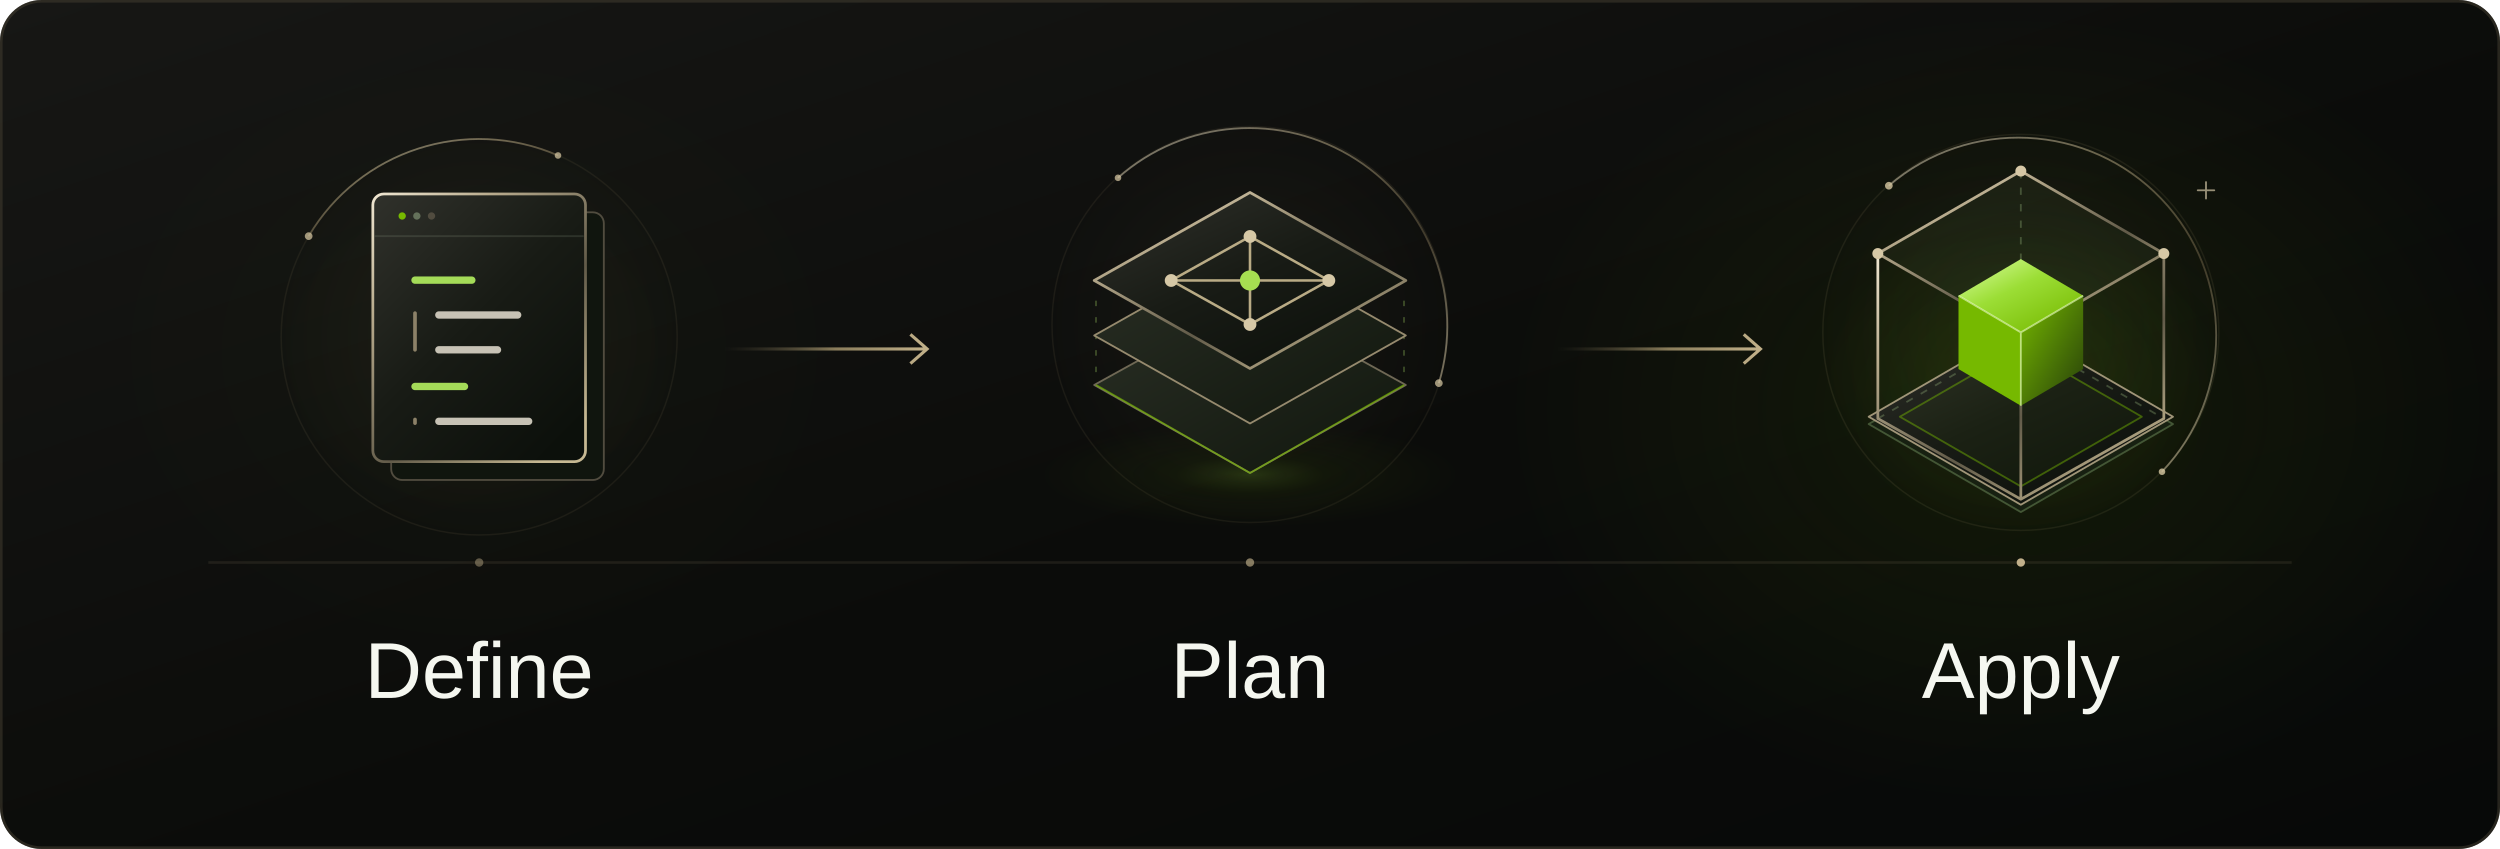
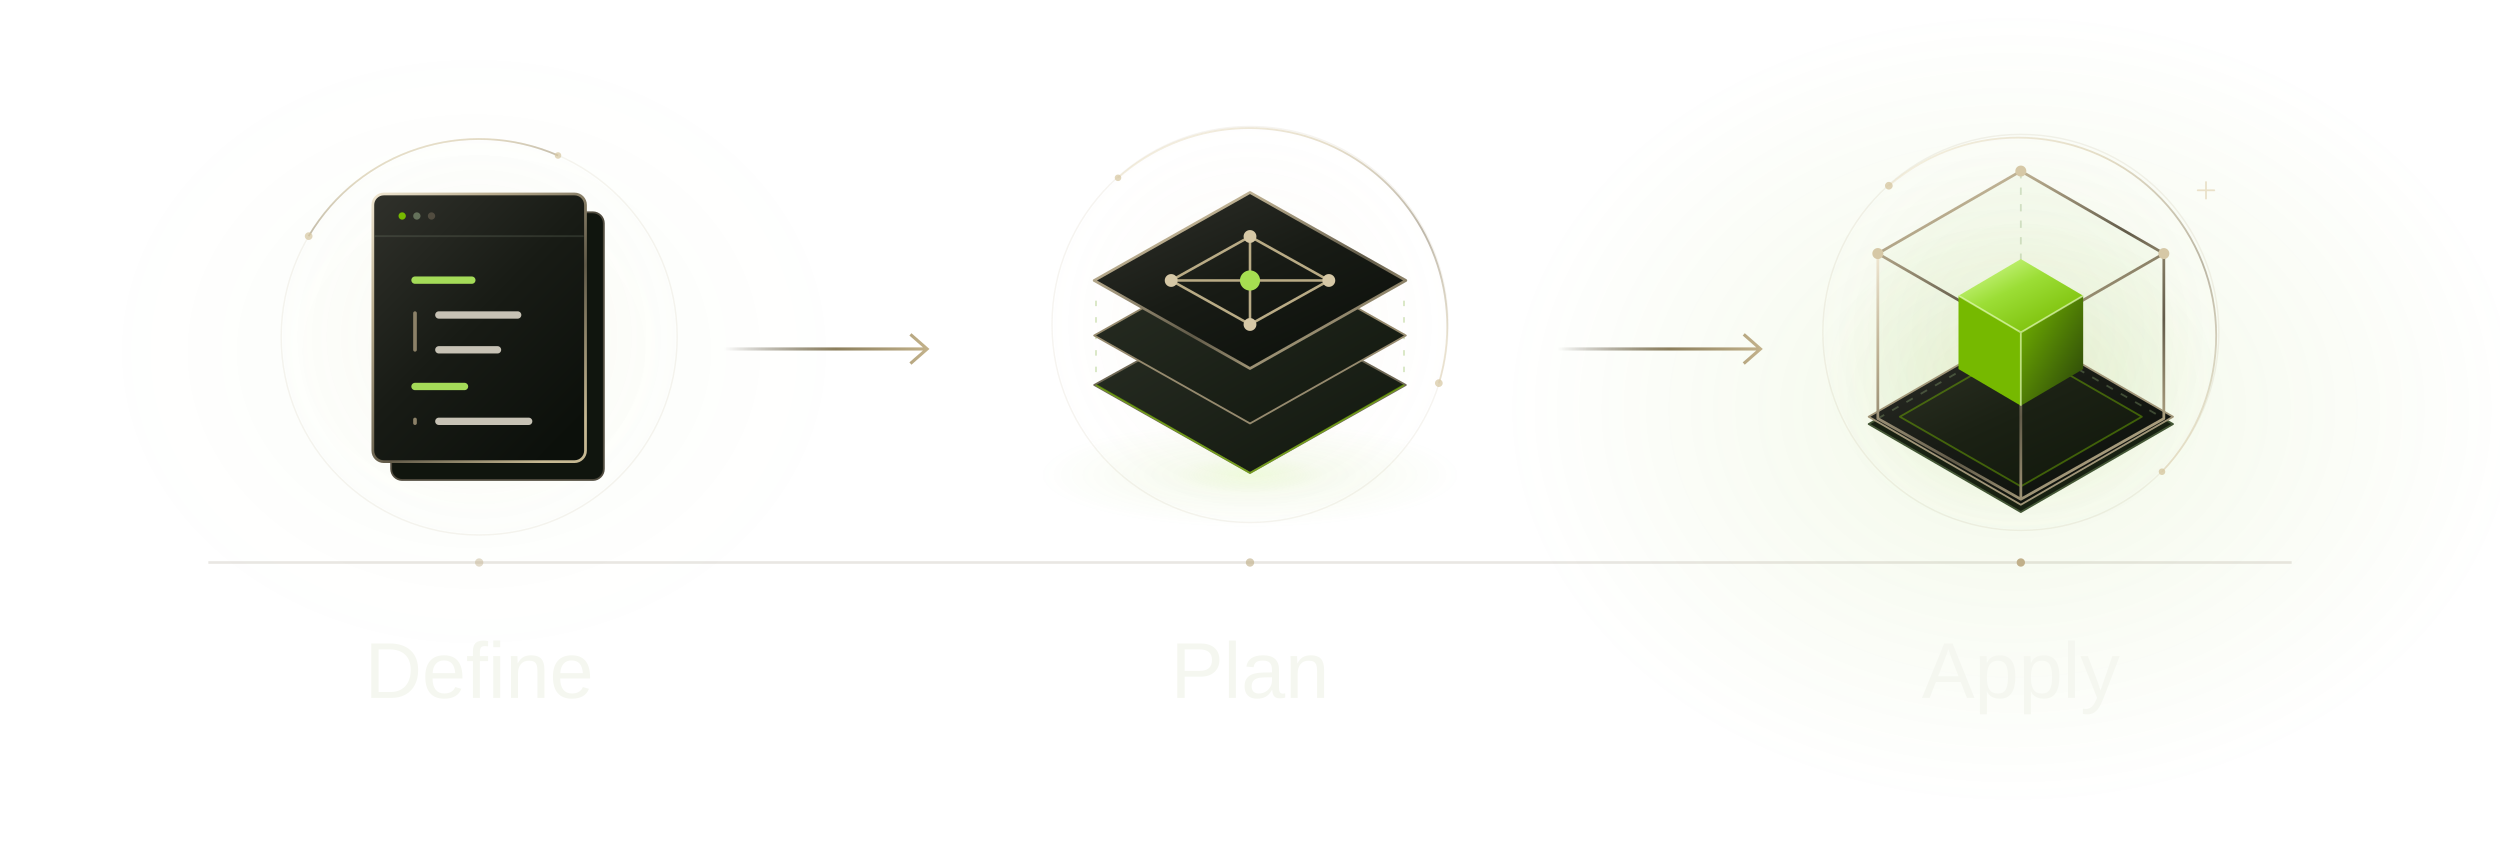
<svg xmlns="http://www.w3.org/2000/svg" width="960" height="326" viewBox="0 0 960 326" role="img" aria-labelledby="title">
  <defs>
-     <linearGradient id="background" x2="1" y2="1">
-       <stop stop-color="#171715" />
-       <stop offset=".55" stop-color="#0b0c0a" />
-       <stop offset="1" stop-color="#070908" />
-     </linearGradient>
    <radialGradient id="halo">
      <stop stop-color="#76b900" stop-opacity=".09" />
      <stop offset="1" stop-color="#76b900" stop-opacity="0" />
    </radialGradient>
    <radialGradient id="pool">
      <stop stop-color="#a4ef37" stop-opacity=".45" />
      <stop offset=".35" stop-color="#76b900" stop-opacity=".15" />
      <stop offset="1" stop-color="#76b900" stop-opacity="0" />
    </radialGradient>
    <linearGradient id="metal" x2=".8" y2="1">
      <stop stop-color="#f0e7d2" />
      <stop offset=".27" stop-color="#b9ac8e" />
      <stop offset=".65" stop-color="#625b49" />
      <stop offset="1" stop-color="#c7b993" />
    </linearGradient>
    <linearGradient id="glass" x2=".8" y2="1">
      <stop stop-color="#30312b" />
      <stop offset=".52" stop-color="#181b15" />
      <stop offset="1" stop-color="#0c100b" />
    </linearGradient>
    <linearGradient id="plate" x2="1" y2="1">
      <stop stop-color="#2a2f25" />
      <stop offset="1" stop-color="#10160d" />
    </linearGradient>
    <linearGradient id="green" x2=".85" y2="1">
      <stop stop-color="#dcffa4" />
      <stop offset=".45" stop-color="#9cde36" />
      <stop offset="1" stop-color="#76b900" />
    </linearGradient>
    <linearGradient id="side" x2="1" y2="1">
      <stop stop-color="#76b900" />
      <stop offset="1" stop-color="#263e0a" />
    </linearGradient>
    <linearGradient id="wire">
      <stop stop-color="#494333" stop-opacity="0" />
      <stop offset=".55" stop-color="#8b7e5c" />
      <stop offset="1" stop-color="#c2b18a" />
    </linearGradient>
    <linearGradient id="champagne" x1="0" y1="0" x2=".8" y2="1">
      <stop stop-color="#f3e9d0" />
      <stop offset=".35" stop-color="#cbbb91" />
      <stop offset=".7" stop-color="#77694c" />
      <stop offset="1" stop-color="#d8cba9" />
    </linearGradient>
    <radialGradient id="warm-light">
      <stop stop-color="#d0ba80" stop-opacity=".055" />
      <stop offset="1" stop-color="#c6b179" stop-opacity="0" />
    </radialGradient>
  </defs>
-   <rect width="960" height="326" rx="16" fill="url(#background)" />
-   <rect x=".5" y=".5" width="959" height="325" rx="15.5" fill="none" stroke="#464033" stroke-opacity=".5" />
  <ellipse cx="773" cy="157" rx="196" ry="154" fill="url(#halo)" />
  <ellipse cx="182" cy="135" rx="144" ry="120" fill="url(#halo)" opacity=".28" />
  <path d="M80 216H880" fill="none" stroke="#807458" stroke-opacity=".17" />
  <g fill="#c1b08a">
    <circle cx="184" cy="216" r="1.6" opacity=".45" />
    <circle cx="480" cy="216" r="1.6" opacity=".65" />
    <circle cx="776" cy="216" r="1.6" />
  </g>
  <g fill="none" stroke="url(#wire)" stroke-width="1.2">
    <path d="M278 134H356m-6.4-5.6 6.4 5.6-6.4 5.6" />
    <path d="M598 134H676m-6.4-5.6 6.4 5.6-6.4 5.6" />
  </g>
  <g transform="translate(184 129.4) scale(.704)">
    <circle r="111" fill="url(#warm-light)" />
    <circle r="108" fill="none" stroke="#a19065" stroke-opacity=".10" stroke-width=".8" />
    <path d="M-93-55A108 108 0 0 1 43-99" fill="none" stroke="url(#champagne)" stroke-width="1" stroke-opacity=".48" />
    <g fill="#d7c8a2" fill-opacity=".72">
      <circle cx="-93" cy="-55" r="2.1" />
      <circle cx="43" cy="-99" r="1.8" />
    </g>
    <rect x="-48" y="-68" width="116" height="146" rx="6" fill="#10150e" stroke="#514c3f" />
    <rect x="-58" y="-78" width="116" height="146" rx="6" fill="url(#glass)" stroke="url(#metal)" stroke-width="1.5" />
    <path d="M-57-55H57" stroke="#a4b398" stroke-opacity=".16" />
    <circle cx="-42" cy="-66" r="2" fill="#76b900" />
    <circle cx="-34" cy="-66" r="2" fill="#64715a" />
    <circle cx="-26" cy="-66" r="2" fill="#514c3f" />
    <g fill="none" stroke-linecap="round" stroke-width="4">
      <path d="M-35-31H-4" stroke="#a4db58" />
      <path d="M-22-12H21M-22 7H10" stroke="#c7c2b5" />
      <path d="M-35 27H-8" stroke="#a4db58" />
      <path d="M-22 46H27" stroke="#c7c2b5" />
    </g>
    <path d="M-35-13V7M-35 45V47" stroke="#8c8168" stroke-width="2" stroke-linecap="round" />
  </g>
  <g transform="translate(480 124.6) scale(.704)" stroke-linejoin="round">
    <circle r="111" fill="url(#warm-light)" />
    <circle r="108" fill="none" stroke="#a19065" stroke-opacity=".10" stroke-width=".8" />
    <path d="M-72-80A108 108 0 0 1 103 32" fill="none" stroke="url(#champagne)" stroke-width="1" stroke-opacity=".48" />
    <g fill="#d7c8a2" fill-opacity=".72">
      <circle cx="-72" cy="-80" r="1.8" />
      <circle cx="103" cy="32" r="2.1" />
    </g>
    <ellipse cy="82" rx="116" ry="29" fill="url(#pool)" opacity=".36" />
    <path d="M0-61V79M-84-13V31M84-13V31" stroke="#8fbb5b" stroke-opacity=".35" stroke-dasharray="3 6" />
    <path d="M-85 33 0-14 85 33 0 81Z" fill="url(#plate)" stroke="#6f6855" />
    <path d="M-85 6 0-42 85 6 0 54Z" fill="url(#plate)" stroke="#968a6e" />
    <path d="M-85-24 0-72 85-24 0 24Z" fill="url(#glass)" stroke="url(#metal)" stroke-width="1.5" />
    <g fill="none" stroke="#b9ab85" stroke-width="1.4">
      <path d="M-43-24 0-48 43-24 0 0Z" />
      <path d="M-43-24H43M0-48V0" />
    </g>
    <g fill="#d6c8a6">
      <circle cx="-43" cy="-24" r="3.5" />
      <circle cx="0" cy="-48" r="3.5" />
      <circle cx="43" cy="-24" r="3.5" />
      <circle cy="0" r="3.5" />
    </g>
    <circle cy="-24" r="5.5" fill="#a6df51" />
    <path d="M-84 33 0 81 84 33" fill="none" stroke="#76b900" stroke-opacity=".65" />
  </g>
  <g transform="translate(776 120.6) scale(.704)" stroke-linejoin="round">
    <circle cy="10" r="111" fill="url(#warm-light)" />
    <circle cy="10" r="108" fill="none" stroke="#a19065" stroke-opacity=".12" stroke-width=".8" />
    <path d="M-72-70A108 108 0 0 1 77 86" fill="none" stroke="url(#champagne)" stroke-width="1" stroke-opacity=".48" />
    <g fill="#d7c8a2" fill-opacity=".8">
      <circle cx="-72" cy="-70" r="2.1" />
      <circle cx="77" cy="86" r="1.8" />
    </g>
    <path d="M101-72v9m-4.5-4.5h9" fill="none" stroke="#e0d2b1" stroke-width="1" stroke-linecap="round" stroke-opacity=".65" />
    <ellipse cy="34" rx="107" ry="85" fill="url(#halo)" />
    <path d="M0-78 78-33V57L0 101-78 57V-33Z" fill="#76b900" fill-opacity=".025" />
    <path d="M-83 60 0 12 83 60 0 108Z" fill="#172011" stroke="#435635" />
    <path d="M-83 56 0 8 83 56 0 104Z" fill="url(#glass)" stroke="#a09578" />
    <path d="M-66 56 0 18 66 56 0 94Z" fill="#76b900" fill-opacity=".04" stroke="#76b900" stroke-opacity=".45" />
    <path d="M0-78V12M-78 57 0 12 78 57" fill="none" stroke="#91ad75" stroke-opacity=".35" stroke-dasharray="4 5" />
    <path d="M0-78 78-33 0 12-78-33Z" fill="#d1f9ab" fill-opacity=".035" stroke="url(#metal)" stroke-width="1.5" />
    <path d="M-78-33V57L0 101 78 57V-33M0 12V101" fill="none" stroke="url(#metal)" stroke-width="1.5" />
    <path d="M0-30 34-10 0 10-34-10Z" fill="url(#green)" />
    <path d="M-34-10 0 10V50L-34 30Z" fill="#76b900" />
    <path d="M0 10 34-10V30L0 50Z" fill="url(#side)" />
    <path d="M-34-10 0 10 34-10M0 10V50" fill="none" stroke="#e6ffb8" stroke-opacity=".65" />
    <g fill="#d6c8a6">
      <circle cy="-78" r="3" />
      <circle cx="-78" cy="-33" r="3" />
      <circle cx="78" cy="-33" r="3" />
    </g>
  </g>
  <g fill="#f5f7f0" font-family="Arial, Helvetica, sans-serif" font-size="30.4" font-weight="400" text-anchor="middle">
    <text x="184" y="268">Define</text>
    <text x="480" y="268">Plan</text>
    <text x="776" y="268">Apply</text>
  </g>
</svg>
